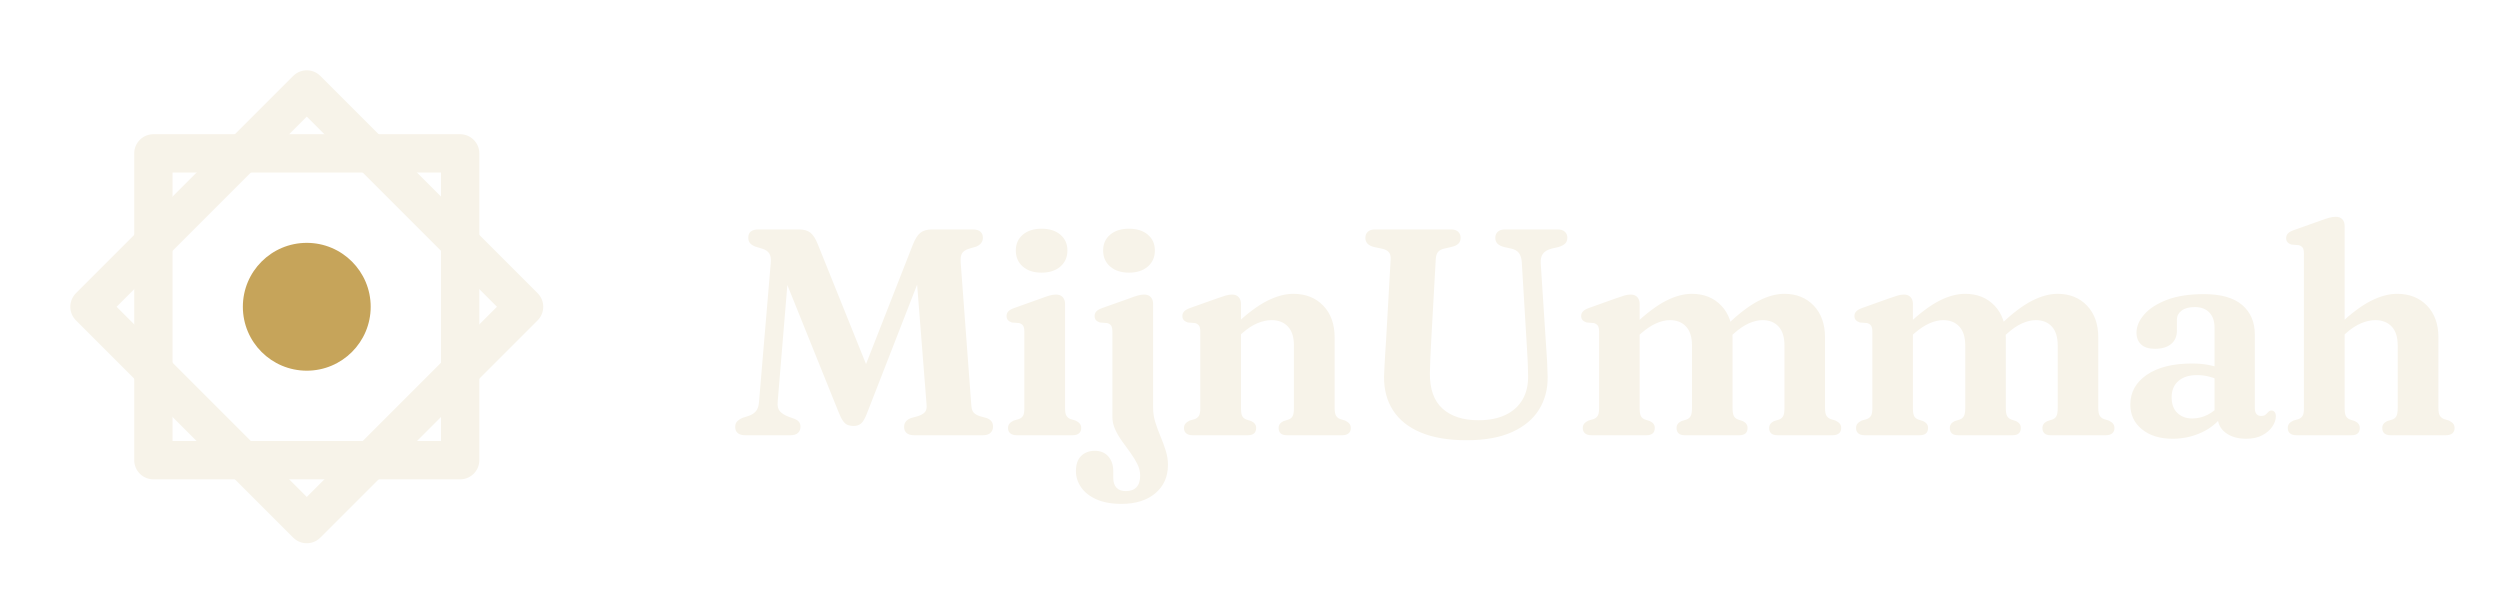
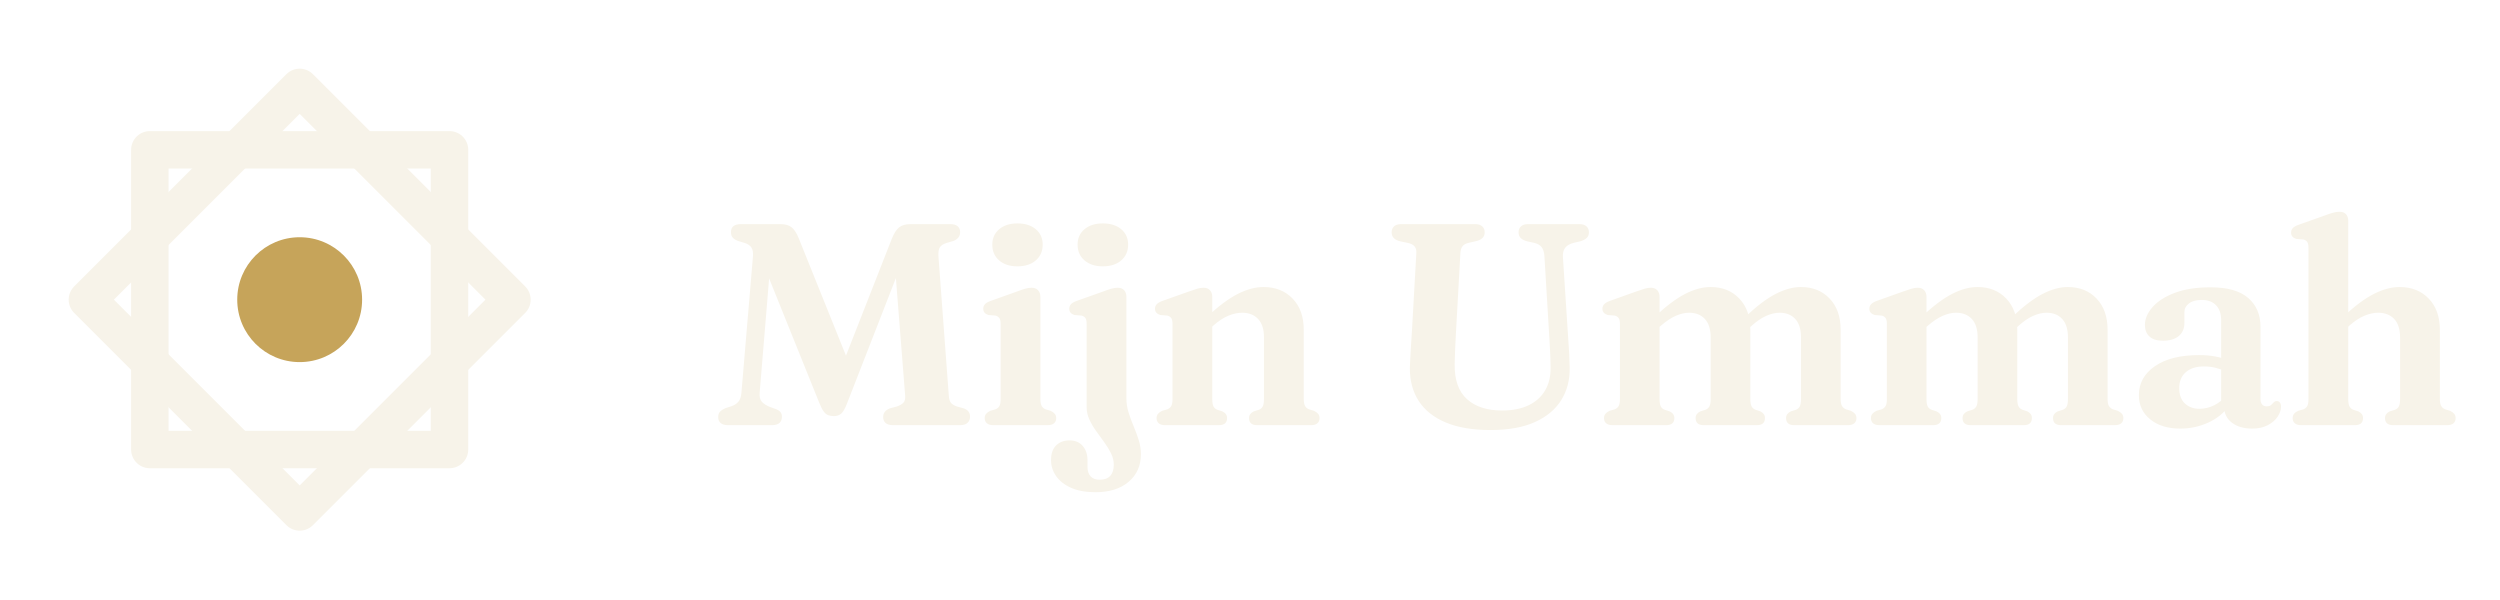
- <svg xmlns="http://www.w3.org/2000/svg" viewBox="0 0 391.17 96" width="391.17" height="96" role="img" aria-labelledby="title">
+ <svg xmlns="http://www.w3.org/2000/svg" viewBox="0 0 400.44 96" width="400.44" height="96" role="img" aria-labelledby="title">
  <path d="M24 24H72V72H24Z" fill="none" stroke="#F7F3E9" stroke-width="6" stroke-linejoin="round" />
  <path d="M48 14L82 48L48 82L14 48Z" fill="none" stroke="#F7F3E9" stroke-width="6" stroke-linejoin="round" />
  <circle cx="48" cy="48" r="10" fill="#C6A45A" />
  <g transform="translate(114 68.1)">
-     <path d="M22.701 -8.165 20.125 -7.613 28.819 -29.785Q29.348 -31.142 30.003 -31.671Q30.659 -32.2 31.832 -32.2H38.203Q39.008 -32.2 39.399 -31.855Q39.79 -31.51 39.79 -30.912Q39.79 -30.406 39.514 -30.061Q39.238 -29.716 38.732 -29.509L37.628 -29.187Q36.869 -28.957 36.558 -28.508Q36.248 -28.06 36.317 -27.025L37.973 -4.761Q38.019 -3.933 38.318 -3.576Q38.617 -3.22 39.284 -2.99L40.365 -2.691Q40.871 -2.507 41.124 -2.185Q41.377 -1.863 41.377 -1.357Q41.377 -0.759 40.986 -0.38Q40.595 0.0 39.79 0.0H29.049Q28.244 0.0 27.853 -0.345Q27.462 -0.69 27.462 -1.288Q27.462 -1.771 27.715 -2.116Q27.968 -2.461 28.543 -2.691L29.647 -2.99Q30.383 -3.243 30.716 -3.611Q31.05 -3.979 30.981 -4.761L29.141 -28.129L31.326 -28.244L21.689 -3.519Q21.206 -2.231 20.734 -1.84Q20.263 -1.449 19.573 -1.449Q19.09 -1.449 18.688 -1.587Q18.285 -1.725 17.94 -2.185Q17.595 -2.645 17.204 -3.634L7.498 -27.715L9.591 -28.29L7.682 -5.221Q7.59 -4.232 8.027 -3.749Q8.464 -3.266 9.315 -2.921L10.396 -2.53Q10.787 -2.369 11.017 -2.082Q11.247 -1.794 11.247 -1.334Q11.247 -0.713 10.856 -0.356Q10.465 0.0 9.66 0.0H2.622Q1.817 0.0 1.426 -0.345Q1.035 -0.69 1.035 -1.288Q1.035 -1.863 1.357 -2.185Q1.679 -2.507 2.231 -2.737L3.105 -3.013Q3.864 -3.266 4.278 -3.76Q4.692 -4.255 4.761 -5.221L6.601 -26.979Q6.693 -27.945 6.359 -28.451Q6.026 -28.957 5.267 -29.187L4.209 -29.509Q3.657 -29.716 3.369 -30.038Q3.082 -30.36 3.082 -30.912Q3.082 -32.2 4.692 -32.2H11.017Q12.167 -32.2 12.811 -31.683Q13.455 -31.165 13.961 -29.877ZM52.647 -20.539V-4.186Q52.647 -3.404 52.865 -3.047Q53.084 -2.691 53.498 -2.53L54.28 -2.3Q54.717 -2.093 54.947 -1.817Q55.177 -1.541 55.177 -1.127Q55.177 -0.598 54.832 -0.299Q54.487 0.0 53.82 0.0H45.08Q44.436 0.0 44.079 -0.299Q43.723 -0.598 43.723 -1.127Q43.723 -1.541 43.953 -1.817Q44.183 -2.093 44.62 -2.3L45.425 -2.53Q45.862 -2.691 46.069 -3.036Q46.276 -3.381 46.276 -4.186V-16.192Q46.276 -16.882 46.069 -17.158Q45.862 -17.434 45.471 -17.549L44.321 -17.641Q43.907 -17.779 43.7 -18.02Q43.493 -18.262 43.493 -18.653Q43.493 -19.067 43.757 -19.366Q44.022 -19.665 44.666 -19.895L48.852 -21.39Q49.703 -21.712 50.232 -21.861Q50.761 -22.011 51.221 -22.011Q51.911 -22.011 52.279 -21.608Q52.647 -21.206 52.647 -20.539ZM48.967 -25.438Q47.127 -25.438 46.034 -26.392Q44.942 -27.347 44.942 -28.911Q44.942 -30.452 46.046 -31.383Q47.15 -32.315 48.967 -32.315Q50.807 -32.315 51.911 -31.383Q53.015 -30.452 53.015 -28.911Q53.015 -27.347 51.911 -26.392Q50.807 -25.438 48.967 -25.438ZM66.424 -4.278Q66.424 -3.105 66.781 -1.99Q67.137 -0.874 67.597 0.218Q68.057 1.311 68.402 2.415Q68.747 3.519 68.747 4.646Q68.747 7.406 66.781 9.073Q64.814 10.741 61.479 10.741Q59.133 10.741 57.546 10.028Q55.959 9.315 55.154 8.142Q54.349 6.969 54.349 5.612Q54.349 4.048 55.166 3.243Q55.982 2.438 57.316 2.438Q58.65 2.438 59.421 3.324Q60.191 4.209 60.191 5.635V6.693Q60.191 7.682 60.709 8.223Q61.226 8.763 62.192 8.74Q63.25 8.74 63.825 8.13Q64.4 7.521 64.4 6.325Q64.4 5.405 63.963 4.519Q63.526 3.634 62.882 2.748Q62.238 1.863 61.582 0.955Q60.927 0.046 60.49 -0.908Q60.053 -1.863 60.053 -2.875V-16.192Q60.053 -16.882 59.858 -17.158Q59.662 -17.434 59.248 -17.549L58.098 -17.641Q57.684 -17.779 57.477 -18.02Q57.27 -18.262 57.27 -18.653Q57.27 -19.067 57.535 -19.366Q57.799 -19.665 58.443 -19.895L62.652 -21.39Q63.48 -21.712 64.02 -21.861Q64.561 -22.011 65.021 -22.011Q65.711 -22.011 66.067 -21.608Q66.424 -21.206 66.424 -20.539ZM62.652 -25.438Q60.812 -25.438 59.708 -26.392Q58.604 -27.347 58.604 -28.911Q58.604 -30.452 59.708 -31.383Q60.812 -32.315 62.652 -32.315Q64.492 -32.315 65.596 -31.383Q66.7 -30.452 66.7 -28.911Q66.7 -27.347 65.596 -26.392Q64.492 -25.438 62.652 -25.438ZM80.178 -20.539V-4.186Q80.178 -3.358 80.374 -2.99Q80.569 -2.622 81.006 -2.461L81.788 -2.208Q82.547 -1.84 82.547 -1.15Q82.547 0.0 81.236 0.0H72.611Q71.944 0.0 71.599 -0.299Q71.254 -0.598 71.254 -1.127Q71.254 -1.541 71.484 -1.817Q71.714 -2.093 72.151 -2.3L72.956 -2.53Q73.37 -2.691 73.589 -3.036Q73.807 -3.381 73.807 -4.186V-16.192Q73.807 -16.882 73.6 -17.158Q73.393 -17.434 73.002 -17.549L71.852 -17.641Q71.438 -17.779 71.22 -18.02Q71.001 -18.262 71.001 -18.653Q71.001 -19.067 71.277 -19.366Q71.553 -19.665 72.174 -19.895L76.383 -21.39Q77.211 -21.689 77.751 -21.85Q78.292 -22.011 78.775 -22.011Q79.442 -22.011 79.81 -21.608Q80.178 -21.206 80.178 -20.539ZM79.442 -15.134 78.292 -16.399 79.327 -17.342Q82.11 -19.941 84.284 -21.034Q86.457 -22.126 88.366 -22.126Q91.264 -22.126 93.047 -20.274Q94.829 -18.423 94.829 -15.295V-4.232Q94.829 -3.404 95.059 -3.036Q95.289 -2.668 95.703 -2.53L96.462 -2.3Q96.899 -2.093 97.129 -1.817Q97.359 -1.541 97.359 -1.127Q97.359 -0.598 97.014 -0.299Q96.669 0.0 96.002 0.0H87.354Q86.066 0.0 86.066 -1.15Q86.066 -1.84 86.825 -2.208L87.63 -2.461Q88.067 -2.622 88.263 -3.002Q88.458 -3.381 88.458 -4.232V-14.076Q88.458 -16.008 87.515 -17.008Q86.572 -18.009 84.962 -18.009Q83.904 -18.009 82.743 -17.526Q81.581 -17.043 80.362 -15.962ZM124.913 -13.754 124.108 -27.094Q124.039 -28.037 123.648 -28.532Q123.257 -29.026 122.429 -29.21L121.371 -29.44Q120.658 -29.624 120.313 -29.969Q119.968 -30.314 119.968 -30.889Q119.968 -31.487 120.359 -31.843Q120.75 -32.2 121.463 -32.2H129.743Q130.456 -32.2 130.847 -31.843Q131.238 -31.487 131.238 -30.889Q131.238 -30.314 130.882 -29.98Q130.525 -29.647 129.835 -29.44L128.823 -29.21Q127.834 -28.957 127.42 -28.393Q127.006 -27.83 127.075 -26.887L127.926 -13.8Q128.018 -12.627 128.076 -11.5Q128.133 -10.373 128.156 -9.154Q128.202 -6.279 126.822 -4.037Q125.442 -1.794 122.613 -0.506Q119.784 0.782 115.46 0.782Q111.205 0.782 108.319 -0.425Q105.432 -1.633 103.983 -3.864Q102.534 -6.095 102.557 -9.154Q102.58 -9.775 102.626 -10.729Q102.672 -11.684 102.741 -12.776Q102.81 -13.869 102.879 -14.881L103.592 -27.531Q103.638 -28.267 103.293 -28.658Q102.948 -29.049 102.143 -29.21L101.039 -29.44Q99.636 -29.762 99.636 -30.889Q99.636 -31.487 100.027 -31.843Q100.418 -32.2 101.131 -32.2H113.045Q113.758 -32.2 114.149 -31.843Q114.54 -31.487 114.54 -30.889Q114.54 -30.314 114.183 -29.969Q113.827 -29.624 113.114 -29.463L112.01 -29.21Q111.343 -29.072 111.021 -28.692Q110.699 -28.313 110.653 -27.6L109.94 -14.812Q109.848 -13.271 109.802 -12.006Q109.756 -10.741 109.733 -9.752Q109.687 -5.98 111.711 -4.163Q113.735 -2.346 117.323 -2.346Q119.83 -2.346 121.578 -3.186Q123.326 -4.025 124.234 -5.589Q125.143 -7.153 125.097 -9.315Q125.074 -10.879 125.017 -11.88Q124.959 -12.88 124.913 -13.754ZM142.554 -20.539V-4.186Q142.554 -3.358 142.75 -2.99Q142.945 -2.622 143.382 -2.461L144.164 -2.208Q144.923 -1.84 144.923 -1.15Q144.923 0.0 143.612 0.0H135.01Q134.343 0.0 133.998 -0.299Q133.653 -0.598 133.653 -1.127Q133.653 -1.541 133.883 -1.817Q134.113 -2.093 134.55 -2.3L135.355 -2.53Q135.769 -2.691 135.987 -3.036Q136.206 -3.381 136.206 -4.186V-16.192Q136.206 -16.882 135.999 -17.158Q135.792 -17.434 135.401 -17.549L134.251 -17.641Q133.837 -17.779 133.618 -18.02Q133.4 -18.262 133.4 -18.653Q133.4 -19.067 133.676 -19.366Q133.952 -19.665 134.573 -19.895L138.759 -21.39Q139.587 -21.689 140.127 -21.85Q140.668 -22.011 141.151 -22.011Q141.818 -22.011 142.186 -21.608Q142.554 -21.206 142.554 -20.539ZM141.864 -15.134 140.737 -16.399 141.749 -17.342Q144.532 -19.941 146.671 -21.034Q148.81 -22.126 150.719 -22.126Q153.571 -22.126 155.33 -20.274Q157.09 -18.423 157.09 -15.295V-4.232Q157.09 -3.381 157.297 -3.002Q157.504 -2.622 157.941 -2.461L158.7 -2.208Q159.436 -1.84 159.436 -1.15Q159.436 0.0 158.148 0.0H149.615Q148.327 0.0 148.327 -1.15Q148.327 -1.84 149.086 -2.208L149.891 -2.461Q150.328 -2.622 150.535 -3.002Q150.742 -3.381 150.742 -4.232V-14.053Q150.742 -16.008 149.81 -17.008Q148.879 -18.009 147.292 -18.009Q146.28 -18.009 145.153 -17.514Q144.026 -17.02 142.807 -15.962ZM156.469 -15.157 155.319 -16.445 156.239 -17.296Q158.999 -19.918 161.149 -21.022Q163.3 -22.126 165.186 -22.126Q168.038 -22.126 169.797 -20.274Q171.557 -18.423 171.557 -15.295V-4.232Q171.557 -3.404 171.787 -3.047Q172.017 -2.691 172.431 -2.53L173.19 -2.3Q173.627 -2.093 173.857 -1.817Q174.087 -1.541 174.087 -1.127Q174.087 -0.598 173.742 -0.299Q173.397 0.0 172.73 0.0H164.105Q162.817 0.0 162.817 -1.15Q162.817 -1.84 163.576 -2.208L164.381 -2.461Q164.818 -2.622 165.013 -3.002Q165.209 -3.381 165.209 -4.232V-14.053Q165.209 -16.008 164.289 -17.008Q163.369 -18.009 161.782 -18.009Q160.77 -18.009 159.631 -17.503Q158.493 -16.997 157.274 -15.893ZM185.311 -20.539V-4.186Q185.311 -3.358 185.507 -2.99Q185.702 -2.622 186.139 -2.461L186.921 -2.208Q187.68 -1.84 187.68 -1.15Q187.68 0.0 186.369 0.0H177.767Q177.1 0.0 176.755 -0.299Q176.41 -0.598 176.41 -1.127Q176.41 -1.541 176.64 -1.817Q176.87 -2.093 177.307 -2.3L178.112 -2.53Q178.526 -2.691 178.744 -3.036Q178.963 -3.381 178.963 -4.186V-16.192Q178.963 -16.882 178.756 -17.158Q178.549 -17.434 178.158 -17.549L177.008 -17.641Q176.594 -17.779 176.375 -18.02Q176.157 -18.262 176.157 -18.653Q176.157 -19.067 176.433 -19.366Q176.709 -19.665 177.33 -19.895L181.516 -21.39Q182.344 -21.689 182.885 -21.85Q183.425 -22.011 183.908 -22.011Q184.575 -22.011 184.943 -21.608Q185.311 -21.206 185.311 -20.539ZM184.621 -15.134 183.494 -16.399 184.506 -17.342Q187.289 -19.941 189.428 -21.034Q191.567 -22.126 193.476 -22.126Q196.328 -22.126 198.087 -20.274Q199.847 -18.423 199.847 -15.295V-4.232Q199.847 -3.381 200.054 -3.002Q200.261 -2.622 200.698 -2.461L201.457 -2.208Q202.193 -1.84 202.193 -1.15Q202.193 0.0 200.905 0.0H192.372Q191.084 0.0 191.084 -1.15Q191.084 -1.84 191.843 -2.208L192.648 -2.461Q193.085 -2.622 193.292 -3.002Q193.499 -3.381 193.499 -4.232V-14.053Q193.499 -16.008 192.567 -17.008Q191.636 -18.009 190.049 -18.009Q189.037 -18.009 187.91 -17.514Q186.783 -17.02 185.564 -15.962ZM199.226 -15.157 198.076 -16.445 198.996 -17.296Q201.756 -19.918 203.906 -21.022Q206.057 -22.126 207.943 -22.126Q210.795 -22.126 212.554 -20.274Q214.314 -18.423 214.314 -15.295V-4.232Q214.314 -3.404 214.544 -3.047Q214.774 -2.691 215.188 -2.53L215.947 -2.3Q216.384 -2.093 216.614 -1.817Q216.844 -1.541 216.844 -1.127Q216.844 -0.598 216.499 -0.299Q216.154 0.0 215.487 0.0H206.862Q205.574 0.0 205.574 -1.15Q205.574 -1.84 206.333 -2.208L207.138 -2.461Q207.575 -2.622 207.77 -3.002Q207.966 -3.381 207.966 -4.232V-14.053Q207.966 -16.008 207.046 -17.008Q206.126 -18.009 204.539 -18.009Q203.527 -18.009 202.388 -17.503Q201.25 -16.997 200.031 -15.893ZM232.99 -2.944V-3.542L232.507 -3.749V-16.813Q232.507 -18.354 231.69 -19.205Q230.874 -20.056 229.402 -20.056Q228.068 -20.056 227.344 -19.492Q226.619 -18.929 226.619 -18.124V-16.399Q226.619 -15.019 225.71 -14.271Q224.802 -13.524 223.169 -13.524Q221.743 -13.524 221.019 -14.203Q220.294 -14.881 220.294 -16.054Q220.294 -17.503 221.502 -18.895Q222.709 -20.286 225.055 -21.183Q227.401 -22.08 230.828 -22.08Q234.853 -22.08 236.831 -20.378Q238.809 -18.676 238.809 -15.755V-4.186Q238.809 -3.634 239.062 -3.324Q239.315 -3.013 239.798 -3.013Q240.212 -3.013 240.43 -3.174Q240.649 -3.335 240.81 -3.542Q240.948 -3.68 241.075 -3.772Q241.201 -3.864 241.385 -3.864Q241.73 -3.864 241.914 -3.622Q242.098 -3.381 242.098 -2.967Q242.098 -2.185 241.558 -1.369Q241.017 -0.552 239.982 0.0Q238.947 0.552 237.475 0.552Q235.474 0.552 234.232 -0.391Q232.99 -1.334 232.99 -2.944ZM219.328 -4.807Q219.328 -7.682 221.904 -9.453Q224.48 -11.224 228.988 -11.224Q230.391 -11.224 231.587 -10.994Q232.783 -10.764 233.634 -10.396L233.105 -8.671Q232.323 -9.016 231.507 -9.212Q230.69 -9.407 229.747 -9.407Q227.907 -9.407 226.849 -8.487Q225.791 -7.567 225.791 -5.934Q225.791 -4.324 226.7 -3.473Q227.608 -2.622 229.011 -2.622Q230.276 -2.622 231.415 -3.197Q232.553 -3.772 233.335 -4.784L233.841 -3.197Q232.599 -1.403 230.471 -0.425Q228.344 0.552 225.952 0.552Q222.985 0.552 221.156 -0.92Q219.328 -2.392 219.328 -4.807ZM252.149 -15.134 250.999 -16.399 252.034 -17.342Q254.817 -19.941 256.99 -21.034Q259.164 -22.126 261.073 -22.126Q263.971 -22.126 265.754 -20.274Q267.536 -18.423 267.536 -15.295V-4.232Q267.536 -3.404 267.766 -3.047Q267.996 -2.691 268.41 -2.53L269.169 -2.3Q269.606 -2.093 269.836 -1.817Q270.066 -1.541 270.066 -1.127Q270.066 -0.598 269.721 -0.299Q269.376 0.0 268.709 0.0H260.061Q258.75 0.0 258.75 -1.15Q258.75 -1.84 259.509 -2.208L260.337 -2.461Q260.774 -2.622 260.969 -3.002Q261.165 -3.381 261.165 -4.232V-14.053Q261.165 -16.008 260.222 -17.008Q259.279 -18.009 257.646 -18.009Q256.611 -18.009 255.45 -17.526Q254.288 -17.043 253.069 -15.962ZM252.862 -32.729V-4.186Q252.862 -3.358 253.069 -2.99Q253.276 -2.622 253.69 -2.461L254.472 -2.208Q255.231 -1.84 255.231 -1.15Q255.231 0.0 253.943 0.0H245.318Q244.651 0.0 244.306 -0.299Q243.961 -0.598 243.961 -1.127Q243.961 -1.541 244.179 -1.817Q244.398 -2.093 244.858 -2.3L245.663 -2.53Q246.077 -2.691 246.284 -3.036Q246.491 -3.381 246.491 -4.186V-28.382Q246.491 -29.072 246.296 -29.348Q246.1 -29.624 245.686 -29.739L244.559 -29.831Q244.145 -29.946 243.926 -30.199Q243.708 -30.452 243.708 -30.82Q243.708 -31.257 243.972 -31.556Q244.237 -31.855 244.881 -32.085L249.09 -33.58Q249.895 -33.879 250.435 -34.028Q250.976 -34.178 251.482 -34.178Q252.149 -34.178 252.505 -33.787Q252.862 -33.396 252.862 -32.729Z" fill="#F7F3E9" />
+     <path d="M22.701 -8.165 20.125 -7.613 28.819 -29.785Q29.348 -31.142 30.003 -31.671Q30.659 -32.2 31.832 -32.2H38.203Q39.008 -32.2 39.399 -31.855Q39.79 -31.51 39.79 -30.912Q39.79 -30.406 39.514 -30.061Q39.238 -29.716 38.732 -29.509L37.628 -29.187Q36.869 -28.957 36.558 -28.508Q36.248 -28.06 36.317 -27.025L37.973 -4.761Q38.019 -3.933 38.318 -3.576Q38.617 -3.22 39.284 -2.99L40.365 -2.691Q40.871 -2.507 41.124 -2.185Q41.377 -1.863 41.377 -1.357Q41.377 -0.759 40.986 -0.38Q40.595 0.0 39.79 0.0H29.049Q28.244 0.0 27.853 -0.345Q27.462 -0.69 27.462 -1.288Q27.462 -1.771 27.715 -2.116Q27.968 -2.461 28.543 -2.691L29.647 -2.99Q30.383 -3.243 30.716 -3.611Q31.05 -3.979 30.981 -4.761L29.141 -28.129L31.326 -28.244L21.689 -3.519Q21.206 -2.231 20.734 -1.84Q20.263 -1.449 19.573 -1.449Q19.09 -1.449 18.688 -1.587Q18.285 -1.725 17.94 -2.185Q17.595 -2.645 17.204 -3.634L7.498 -27.715L9.591 -28.29L7.682 -5.221Q7.59 -4.232 8.027 -3.749Q8.464 -3.266 9.315 -2.921L10.396 -2.53Q10.787 -2.369 11.017 -2.082Q11.247 -1.794 11.247 -1.334Q11.247 -0.713 10.856 -0.356Q10.465 0.0 9.66 0.0H2.622Q1.817 0.0 1.426 -0.345Q1.035 -0.69 1.035 -1.288Q1.035 -1.863 1.357 -2.185Q1.679 -2.507 2.231 -2.737L3.105 -3.013Q3.864 -3.266 4.278 -3.76Q4.692 -4.255 4.761 -5.221L6.601 -26.979Q6.693 -27.945 6.359 -28.451Q6.026 -28.957 5.267 -29.187L4.209 -29.509Q3.657 -29.716 3.369 -30.038Q3.082 -30.36 3.082 -30.912Q3.082 -32.2 4.692 -32.2H11.017Q12.167 -32.2 12.811 -31.683Q13.455 -31.165 13.961 -29.877ZM52.647 -20.539V-4.186Q52.647 -3.404 52.865 -3.047Q53.084 -2.691 53.498 -2.53L54.28 -2.3Q54.717 -2.093 54.947 -1.817Q55.177 -1.541 55.177 -1.127Q55.177 -0.598 54.832 -0.299Q54.487 0.0 53.82 0.0H45.08Q44.436 0.0 44.079 -0.299Q43.723 -0.598 43.723 -1.127Q43.723 -1.541 43.953 -1.817Q44.183 -2.093 44.62 -2.3L45.425 -2.53Q45.862 -2.691 46.069 -3.036Q46.276 -3.381 46.276 -4.186V-16.192Q46.276 -16.882 46.069 -17.158Q45.862 -17.434 45.471 -17.549L44.321 -17.641Q43.907 -17.779 43.7 -18.02Q43.493 -18.262 43.493 -18.653Q43.493 -19.067 43.757 -19.366Q44.022 -19.665 44.666 -19.895L48.852 -21.39Q49.703 -21.712 50.232 -21.861Q50.761 -22.011 51.221 -22.011Q51.911 -22.011 52.279 -21.608Q52.647 -21.206 52.647 -20.539ZM48.967 -25.438Q47.127 -25.438 46.034 -26.392Q44.942 -27.347 44.942 -28.911Q44.942 -30.452 46.046 -31.383Q47.15 -32.315 48.967 -32.315Q50.807 -32.315 51.911 -31.383Q53.015 -30.452 53.015 -28.911Q53.015 -27.347 51.911 -26.392Q50.807 -25.438 48.967 -25.438ZM66.424 -4.278Q66.424 -3.105 66.781 -1.99Q67.137 -0.874 67.597 0.218Q68.057 1.311 68.402 2.415Q68.747 3.519 68.747 4.646Q68.747 7.406 66.781 9.073Q64.814 10.741 61.479 10.741Q59.133 10.741 57.546 10.028Q55.959 9.315 55.154 8.142Q54.349 6.969 54.349 5.612Q54.349 4.048 55.166 3.243Q55.982 2.438 57.316 2.438Q58.65 2.438 59.421 3.324Q60.191 4.209 60.191 5.635V6.693Q60.191 7.682 60.709 8.223Q61.226 8.763 62.192 8.74Q63.25 8.74 63.825 8.13Q64.4 7.521 64.4 6.325Q64.4 5.405 63.963 4.519Q63.526 3.634 62.882 2.748Q62.238 1.863 61.582 0.955Q60.927 0.046 60.49 -0.908Q60.053 -1.863 60.053 -2.875V-16.192Q60.053 -16.882 59.858 -17.158Q59.662 -17.434 59.248 -17.549L58.098 -17.641Q57.684 -17.779 57.477 -18.02Q57.27 -18.262 57.27 -18.653Q57.27 -19.067 57.535 -19.366Q57.799 -19.665 58.443 -19.895L62.652 -21.39Q63.48 -21.712 64.02 -21.861Q64.561 -22.011 65.021 -22.011Q65.711 -22.011 66.067 -21.608Q66.424 -21.206 66.424 -20.539ZM62.652 -25.438Q60.812 -25.438 59.708 -26.392Q58.604 -27.347 58.604 -28.911Q58.604 -30.452 59.708 -31.383Q60.812 -32.315 62.652 -32.315Q64.492 -32.315 65.596 -31.383Q66.7 -30.452 66.7 -28.911Q66.7 -27.347 65.596 -26.392Q64.492 -25.438 62.652 -25.438ZM80.178 -20.539V-4.186Q80.178 -3.358 80.374 -2.99Q80.569 -2.622 81.006 -2.461L81.788 -2.208Q82.547 -1.84 82.547 -1.15Q82.547 0.0 81.236 0.0H72.611Q71.944 0.0 71.599 -0.299Q71.254 -0.598 71.254 -1.127Q71.254 -1.541 71.484 -1.817Q71.714 -2.093 72.151 -2.3L72.956 -2.53Q73.37 -2.691 73.589 -3.036Q73.807 -3.381 73.807 -4.186V-16.192Q73.807 -16.882 73.6 -17.158Q73.393 -17.434 73.002 -17.549L71.852 -17.641Q71.438 -17.779 71.22 -18.02Q71.001 -18.262 71.001 -18.653Q71.001 -19.067 71.277 -19.366Q71.553 -19.665 72.174 -19.895L76.383 -21.39Q77.211 -21.689 77.751 -21.85Q78.292 -22.011 78.775 -22.011Q79.442 -22.011 79.81 -21.608Q80.178 -21.206 80.178 -20.539ZM79.442 -15.134 78.292 -16.399 79.327 -17.342Q82.11 -19.941 84.284 -21.034Q86.457 -22.126 88.366 -22.126Q91.264 -22.126 93.047 -20.274Q94.829 -18.423 94.829 -15.295V-4.232Q94.829 -3.404 95.059 -3.036Q95.289 -2.668 95.703 -2.53L96.462 -2.3Q96.899 -2.093 97.129 -1.817Q97.359 -1.541 97.359 -1.127Q97.359 -0.598 97.014 -0.299Q96.669 0.0 96.002 0.0H87.354Q86.066 0.0 86.066 -1.15Q86.066 -1.84 86.825 -2.208L87.63 -2.461Q88.067 -2.622 88.263 -3.002Q88.458 -3.381 88.458 -4.232V-14.076Q88.458 -16.008 87.515 -17.008Q86.572 -18.009 84.962 -18.009Q83.904 -18.009 82.743 -17.526Q81.581 -17.043 80.362 -15.962ZM134.182 -13.754 133.377 -27.094Q133.308 -28.037 132.917 -28.532Q132.526 -29.026 131.698 -29.21L130.64 -29.44Q129.927 -29.624 129.582 -29.969Q129.237 -30.314 129.237 -30.889Q129.237 -31.487 129.628 -31.843Q130.019 -32.2 130.732 -32.2H139.012Q139.725 -32.2 140.116 -31.843Q140.507 -31.487 140.507 -30.889Q140.507 -30.314 140.15 -29.98Q139.794 -29.647 139.104 -29.44L138.092 -29.21Q137.103 -28.957 136.689 -28.393Q136.275 -27.83 136.344 -26.887L137.195 -13.8Q137.287 -12.627 137.344 -11.5Q137.402 -10.373 137.425 -9.154Q137.471 -6.279 136.091 -4.037Q134.711 -1.794 131.882 -0.506Q129.053 0.782 124.729 0.782Q120.474 0.782 117.587 -0.425Q114.701 -1.633 113.252 -3.864Q111.803 -6.095 111.826 -9.154Q111.849 -9.775 111.895 -10.729Q111.941 -11.684 112.01 -12.776Q112.079 -13.869 112.148 -14.881L112.861 -27.531Q112.907 -28.267 112.562 -28.658Q112.217 -29.049 111.412 -29.21L110.308 -29.44Q108.905 -29.762 108.905 -30.889Q108.905 -31.487 109.296 -31.843Q109.687 -32.2 110.4 -32.2H122.314Q123.027 -32.2 123.418 -31.843Q123.809 -31.487 123.809 -30.889Q123.809 -30.314 123.452 -29.969Q123.096 -29.624 122.383 -29.463L121.279 -29.21Q120.612 -29.072 120.29 -28.692Q119.968 -28.313 119.922 -27.6L119.209 -14.812Q119.117 -13.271 119.071 -12.006Q119.025 -10.741 119.002 -9.752Q118.956 -5.98 120.98 -4.163Q123.004 -2.346 126.592 -2.346Q129.099 -2.346 130.847 -3.186Q132.595 -4.025 133.503 -5.589Q134.412 -7.153 134.366 -9.315Q134.343 -10.879 134.285 -11.88Q134.228 -12.88 134.182 -13.754ZM151.823 -20.539V-4.186Q151.823 -3.358 152.019 -2.99Q152.214 -2.622 152.651 -2.461L153.433 -2.208Q154.192 -1.84 154.192 -1.15Q154.192 0.0 152.881 0.0H144.279Q143.612 0.0 143.267 -0.299Q142.922 -0.598 142.922 -1.127Q142.922 -1.541 143.152 -1.817Q143.382 -2.093 143.819 -2.3L144.624 -2.53Q145.038 -2.691 145.256 -3.036Q145.475 -3.381 145.475 -4.186V-16.192Q145.475 -16.882 145.268 -17.158Q145.061 -17.434 144.67 -17.549L143.52 -17.641Q143.106 -17.779 142.887 -18.02Q142.669 -18.262 142.669 -18.653Q142.669 -19.067 142.945 -19.366Q143.221 -19.665 143.842 -19.895L148.028 -21.39Q148.856 -21.689 149.397 -21.85Q149.937 -22.011 150.42 -22.011Q151.087 -22.011 151.455 -21.608Q151.823 -21.206 151.823 -20.539ZM151.133 -15.134 150.006 -16.399 151.018 -17.342Q153.801 -19.941 155.94 -21.034Q158.079 -22.126 159.988 -22.126Q162.84 -22.126 164.599 -20.274Q166.359 -18.423 166.359 -15.295V-4.232Q166.359 -3.381 166.566 -3.002Q166.773 -2.622 167.21 -2.461L167.969 -2.208Q168.705 -1.84 168.705 -1.15Q168.705 0.0 167.417 0.0H158.884Q157.596 0.0 157.596 -1.15Q157.596 -1.84 158.355 -2.208L159.16 -2.461Q159.597 -2.622 159.804 -3.002Q160.011 -3.381 160.011 -4.232V-14.053Q160.011 -16.008 159.079 -17.008Q158.148 -18.009 156.561 -18.009Q155.549 -18.009 154.422 -17.514Q153.295 -17.02 152.076 -15.962ZM165.738 -15.157 164.588 -16.445 165.508 -17.296Q168.268 -19.918 170.418 -21.022Q172.569 -22.126 174.455 -22.126Q177.307 -22.126 179.066 -20.274Q180.826 -18.423 180.826 -15.295V-4.232Q180.826 -3.404 181.056 -3.047Q181.286 -2.691 181.7 -2.53L182.459 -2.3Q182.896 -2.093 183.126 -1.817Q183.356 -1.541 183.356 -1.127Q183.356 -0.598 183.011 -0.299Q182.666 0.0 181.999 0.0H173.374Q172.086 0.0 172.086 -1.15Q172.086 -1.84 172.845 -2.208L173.65 -2.461Q174.087 -2.622 174.282 -3.002Q174.478 -3.381 174.478 -4.232V-14.053Q174.478 -16.008 173.558 -17.008Q172.638 -18.009 171.051 -18.009Q170.039 -18.009 168.9 -17.503Q167.762 -16.997 166.543 -15.893ZM194.58 -20.539V-4.186Q194.58 -3.358 194.776 -2.99Q194.971 -2.622 195.408 -2.461L196.19 -2.208Q196.949 -1.84 196.949 -1.15Q196.949 0.0 195.638 0.0H187.036Q186.369 0.0 186.024 -0.299Q185.679 -0.598 185.679 -1.127Q185.679 -1.541 185.909 -1.817Q186.139 -2.093 186.576 -2.3L187.381 -2.53Q187.795 -2.691 188.013 -3.036Q188.232 -3.381 188.232 -4.186V-16.192Q188.232 -16.882 188.025 -17.158Q187.818 -17.434 187.427 -17.549L186.277 -17.641Q185.863 -17.779 185.644 -18.02Q185.426 -18.262 185.426 -18.653Q185.426 -19.067 185.702 -19.366Q185.978 -19.665 186.599 -19.895L190.785 -21.39Q191.613 -21.689 192.154 -21.85Q192.694 -22.011 193.177 -22.011Q193.844 -22.011 194.212 -21.608Q194.58 -21.206 194.58 -20.539ZM193.89 -15.134 192.763 -16.399 193.775 -17.342Q196.558 -19.941 198.697 -21.034Q200.836 -22.126 202.745 -22.126Q205.597 -22.126 207.356 -20.274Q209.116 -18.423 209.116 -15.295V-4.232Q209.116 -3.381 209.323 -3.002Q209.53 -2.622 209.967 -2.461L210.726 -2.208Q211.462 -1.84 211.462 -1.15Q211.462 0.0 210.174 0.0H201.641Q200.353 0.0 200.353 -1.15Q200.353 -1.84 201.112 -2.208L201.917 -2.461Q202.354 -2.622 202.561 -3.002Q202.768 -3.381 202.768 -4.232V-14.053Q202.768 -16.008 201.837 -17.008Q200.905 -18.009 199.318 -18.009Q198.306 -18.009 197.179 -17.514Q196.052 -17.02 194.833 -15.962ZM208.495 -15.157 207.345 -16.445 208.265 -17.296Q211.025 -19.918 213.175 -21.022Q215.326 -22.126 217.212 -22.126Q220.064 -22.126 221.823 -20.274Q223.583 -18.423 223.583 -15.295V-4.232Q223.583 -3.404 223.813 -3.047Q224.043 -2.691 224.457 -2.53L225.216 -2.3Q225.653 -2.093 225.883 -1.817Q226.113 -1.541 226.113 -1.127Q226.113 -0.598 225.768 -0.299Q225.423 0.0 224.756 0.0H216.131Q214.843 0.0 214.843 -1.15Q214.843 -1.84 215.602 -2.208L216.407 -2.461Q216.844 -2.622 217.04 -3.002Q217.235 -3.381 217.235 -4.232V-14.053Q217.235 -16.008 216.315 -17.008Q215.395 -18.009 213.808 -18.009Q212.796 -18.009 211.657 -17.503Q210.519 -16.997 209.3 -15.893ZM242.259 -2.944V-3.542L241.776 -3.749V-16.813Q241.776 -18.354 240.959 -19.205Q240.143 -20.056 238.671 -20.056Q237.337 -20.056 236.613 -19.492Q235.888 -18.929 235.888 -18.124V-16.399Q235.888 -15.019 234.98 -14.271Q234.071 -13.524 232.438 -13.524Q231.012 -13.524 230.288 -14.203Q229.563 -14.881 229.563 -16.054Q229.563 -17.503 230.771 -18.895Q231.978 -20.286 234.324 -21.183Q236.67 -22.08 240.097 -22.08Q244.122 -22.08 246.1 -20.378Q248.078 -18.676 248.078 -15.755V-4.186Q248.078 -3.634 248.331 -3.324Q248.584 -3.013 249.067 -3.013Q249.481 -3.013 249.7 -3.174Q249.918 -3.335 250.079 -3.542Q250.217 -3.68 250.344 -3.772Q250.47 -3.864 250.654 -3.864Q250.999 -3.864 251.183 -3.622Q251.367 -3.381 251.367 -2.967Q251.367 -2.185 250.827 -1.369Q250.286 -0.552 249.251 0.0Q248.216 0.552 246.744 0.552Q244.743 0.552 243.501 -0.391Q242.259 -1.334 242.259 -2.944ZM228.597 -4.807Q228.597 -7.682 231.173 -9.453Q233.749 -11.224 238.257 -11.224Q239.66 -11.224 240.856 -10.994Q242.052 -10.764 242.903 -10.396L242.374 -8.671Q241.592 -9.016 240.776 -9.212Q239.959 -9.407 239.016 -9.407Q237.176 -9.407 236.118 -8.487Q235.06 -7.567 235.06 -5.934Q235.06 -4.324 235.969 -3.473Q236.877 -2.622 238.28 -2.622Q239.545 -2.622 240.684 -3.197Q241.822 -3.772 242.604 -4.784L243.11 -3.197Q241.868 -1.403 239.74 -0.425Q237.613 0.552 235.221 0.552Q232.254 0.552 230.425 -0.92Q228.597 -2.392 228.597 -4.807ZM261.418 -15.134 260.268 -16.399 261.303 -17.342Q264.086 -19.941 266.26 -21.034Q268.433 -22.126 270.342 -22.126Q273.24 -22.126 275.023 -20.274Q276.805 -18.423 276.805 -15.295V-4.232Q276.805 -3.404 277.035 -3.047Q277.265 -2.691 277.679 -2.53L278.438 -2.3Q278.875 -2.093 279.105 -1.817Q279.335 -1.541 279.335 -1.127Q279.335 -0.598 278.99 -0.299Q278.645 0.0 277.978 0.0H269.33Q268.019 0.0 268.019 -1.15Q268.019 -1.84 268.778 -2.208L269.606 -2.461Q270.043 -2.622 270.238 -3.002Q270.434 -3.381 270.434 -4.232V-14.053Q270.434 -16.008 269.491 -17.008Q268.548 -18.009 266.915 -18.009Q265.88 -18.009 264.719 -17.526Q263.557 -17.043 262.338 -15.962ZM262.131 -32.729V-4.186Q262.131 -3.358 262.338 -2.99Q262.545 -2.622 262.959 -2.461L263.741 -2.208Q264.5 -1.84 264.5 -1.15Q264.5 0.0 263.212 0.0H254.587Q253.92 0.0 253.575 -0.299Q253.23 -0.598 253.23 -1.127Q253.23 -1.541 253.448 -1.817Q253.667 -2.093 254.127 -2.3L254.932 -2.53Q255.346 -2.691 255.553 -3.036Q255.76 -3.381 255.76 -4.186V-28.382Q255.76 -29.072 255.565 -29.348Q255.369 -29.624 254.955 -29.739L253.828 -29.831Q253.414 -29.946 253.195 -30.199Q252.977 -30.452 252.977 -30.82Q252.977 -31.257 253.241 -31.556Q253.506 -31.855 254.15 -32.085L258.359 -33.58Q259.164 -33.879 259.704 -34.028Q260.245 -34.178 260.751 -34.178Q261.418 -34.178 261.774 -33.787Q262.131 -33.396 262.131 -32.729Z" fill="#F7F3E9" />
  </g>
</svg>
